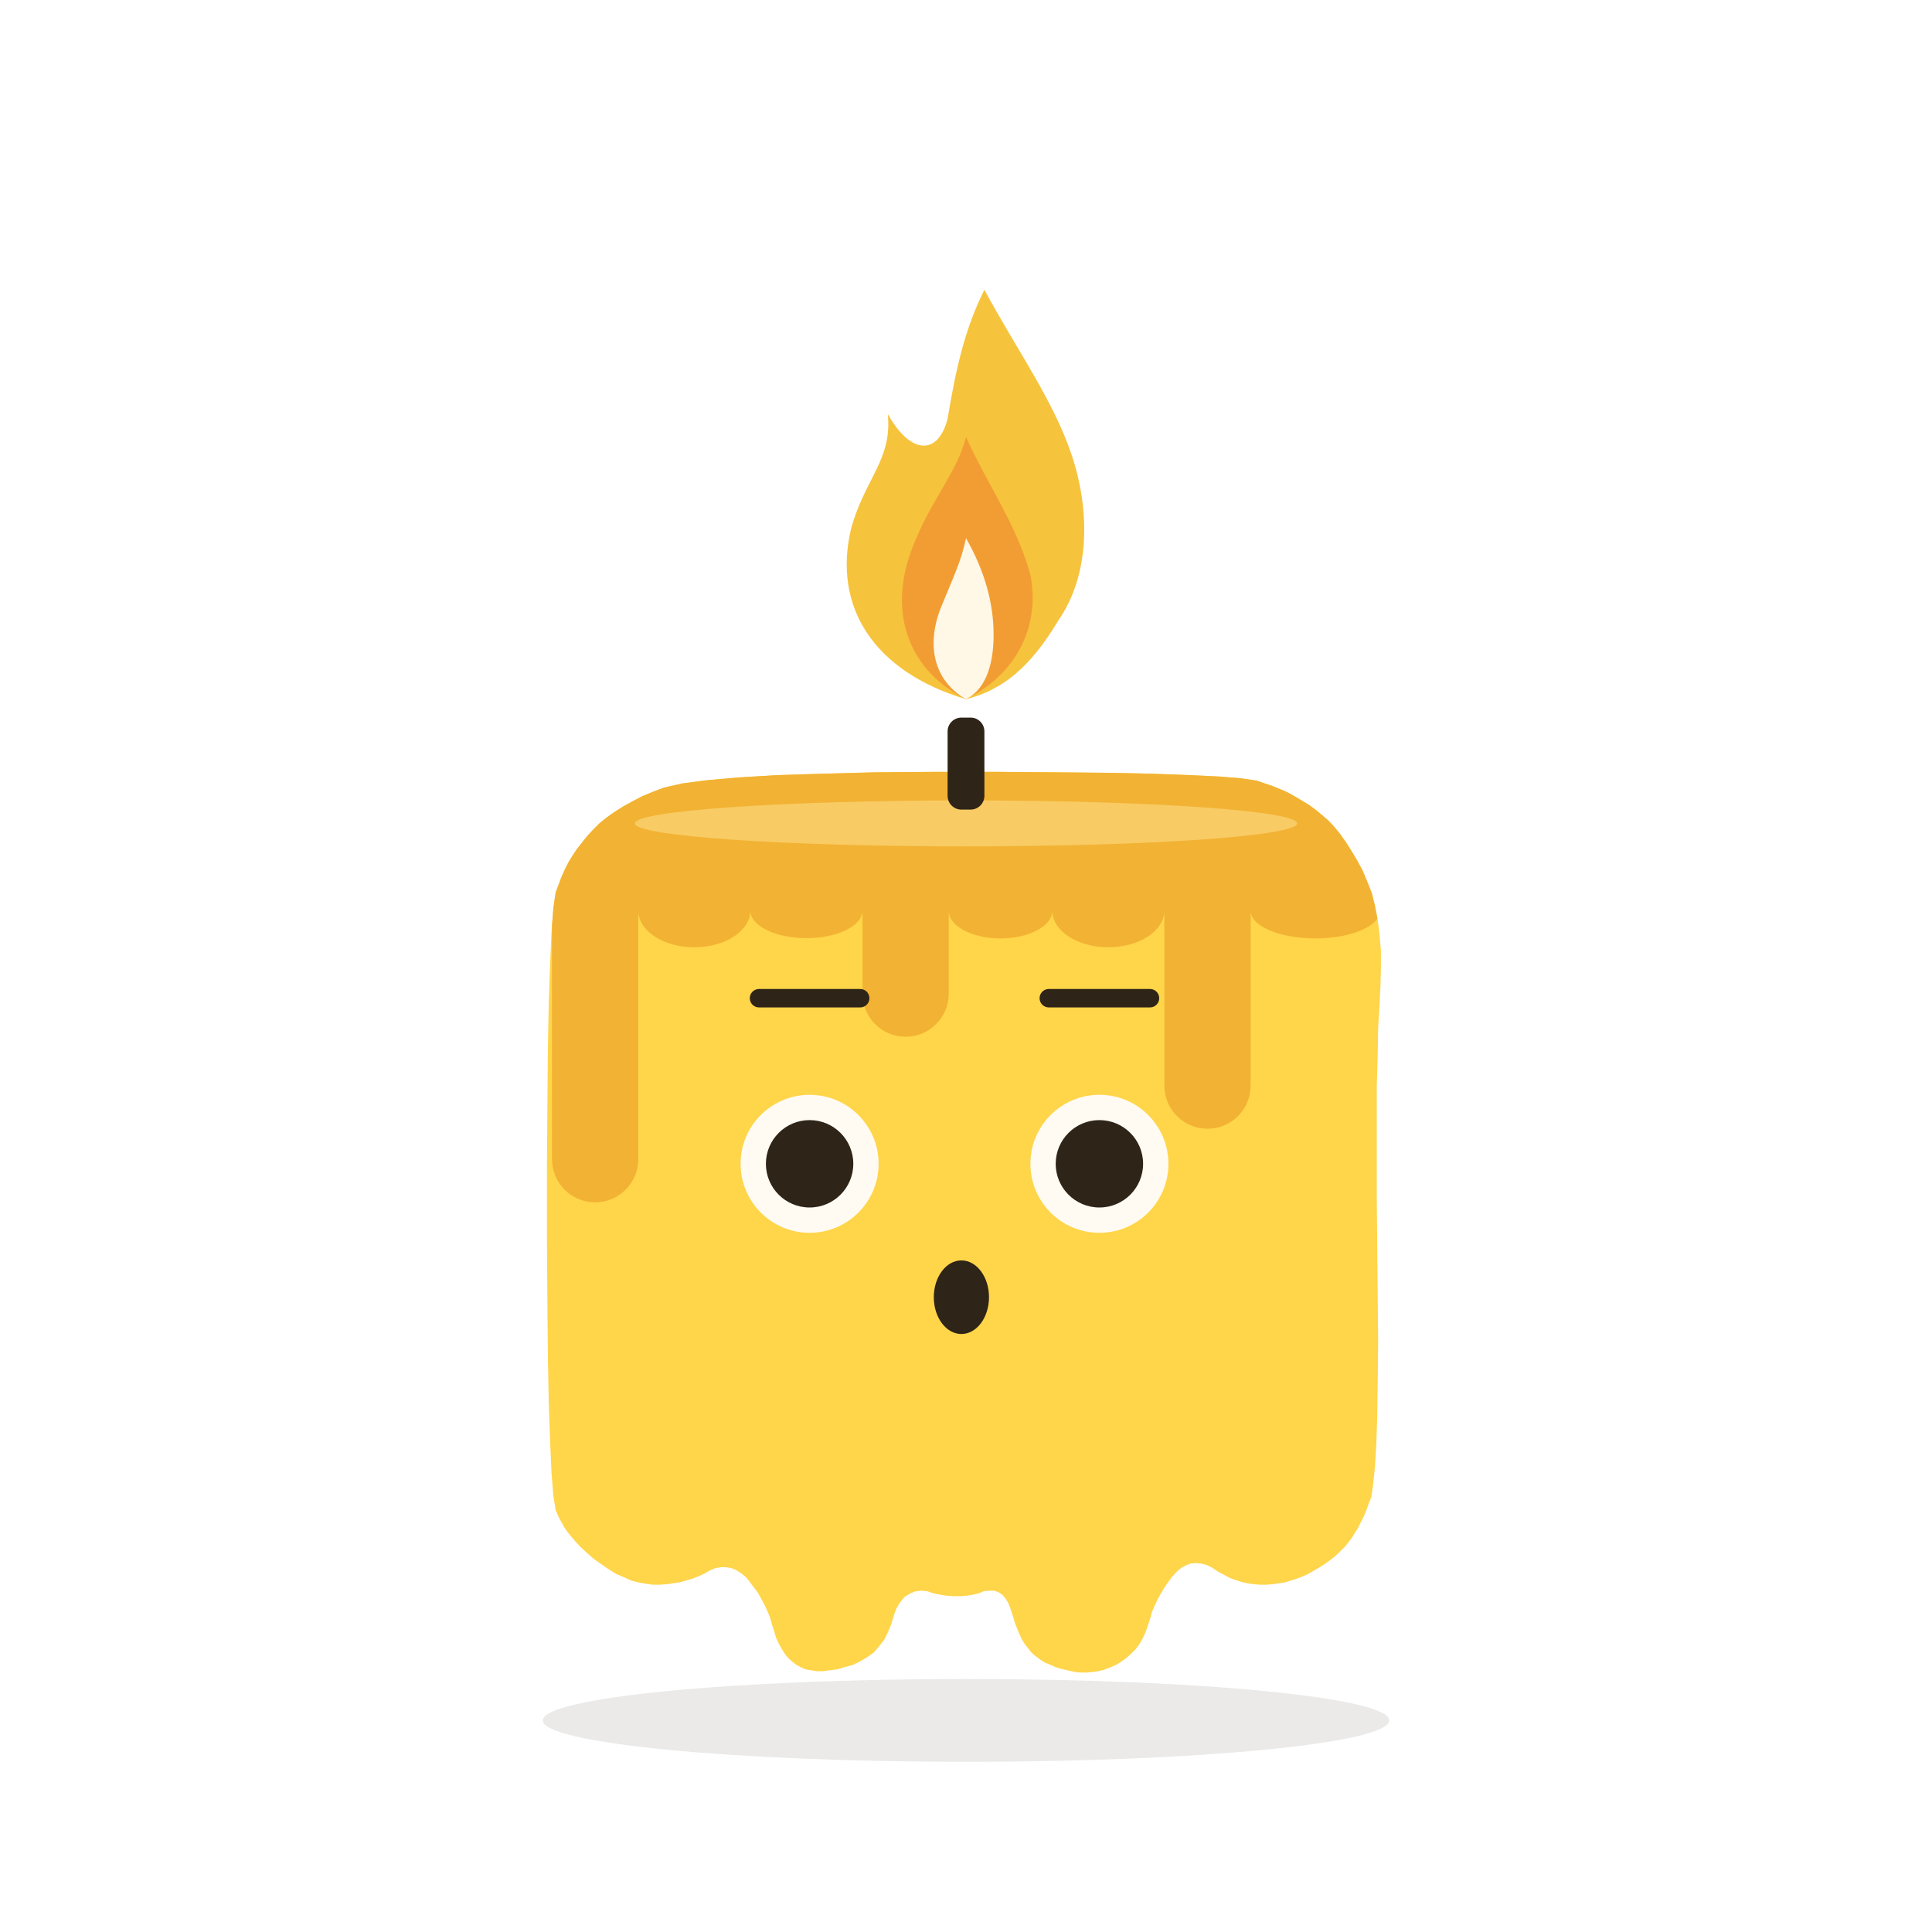
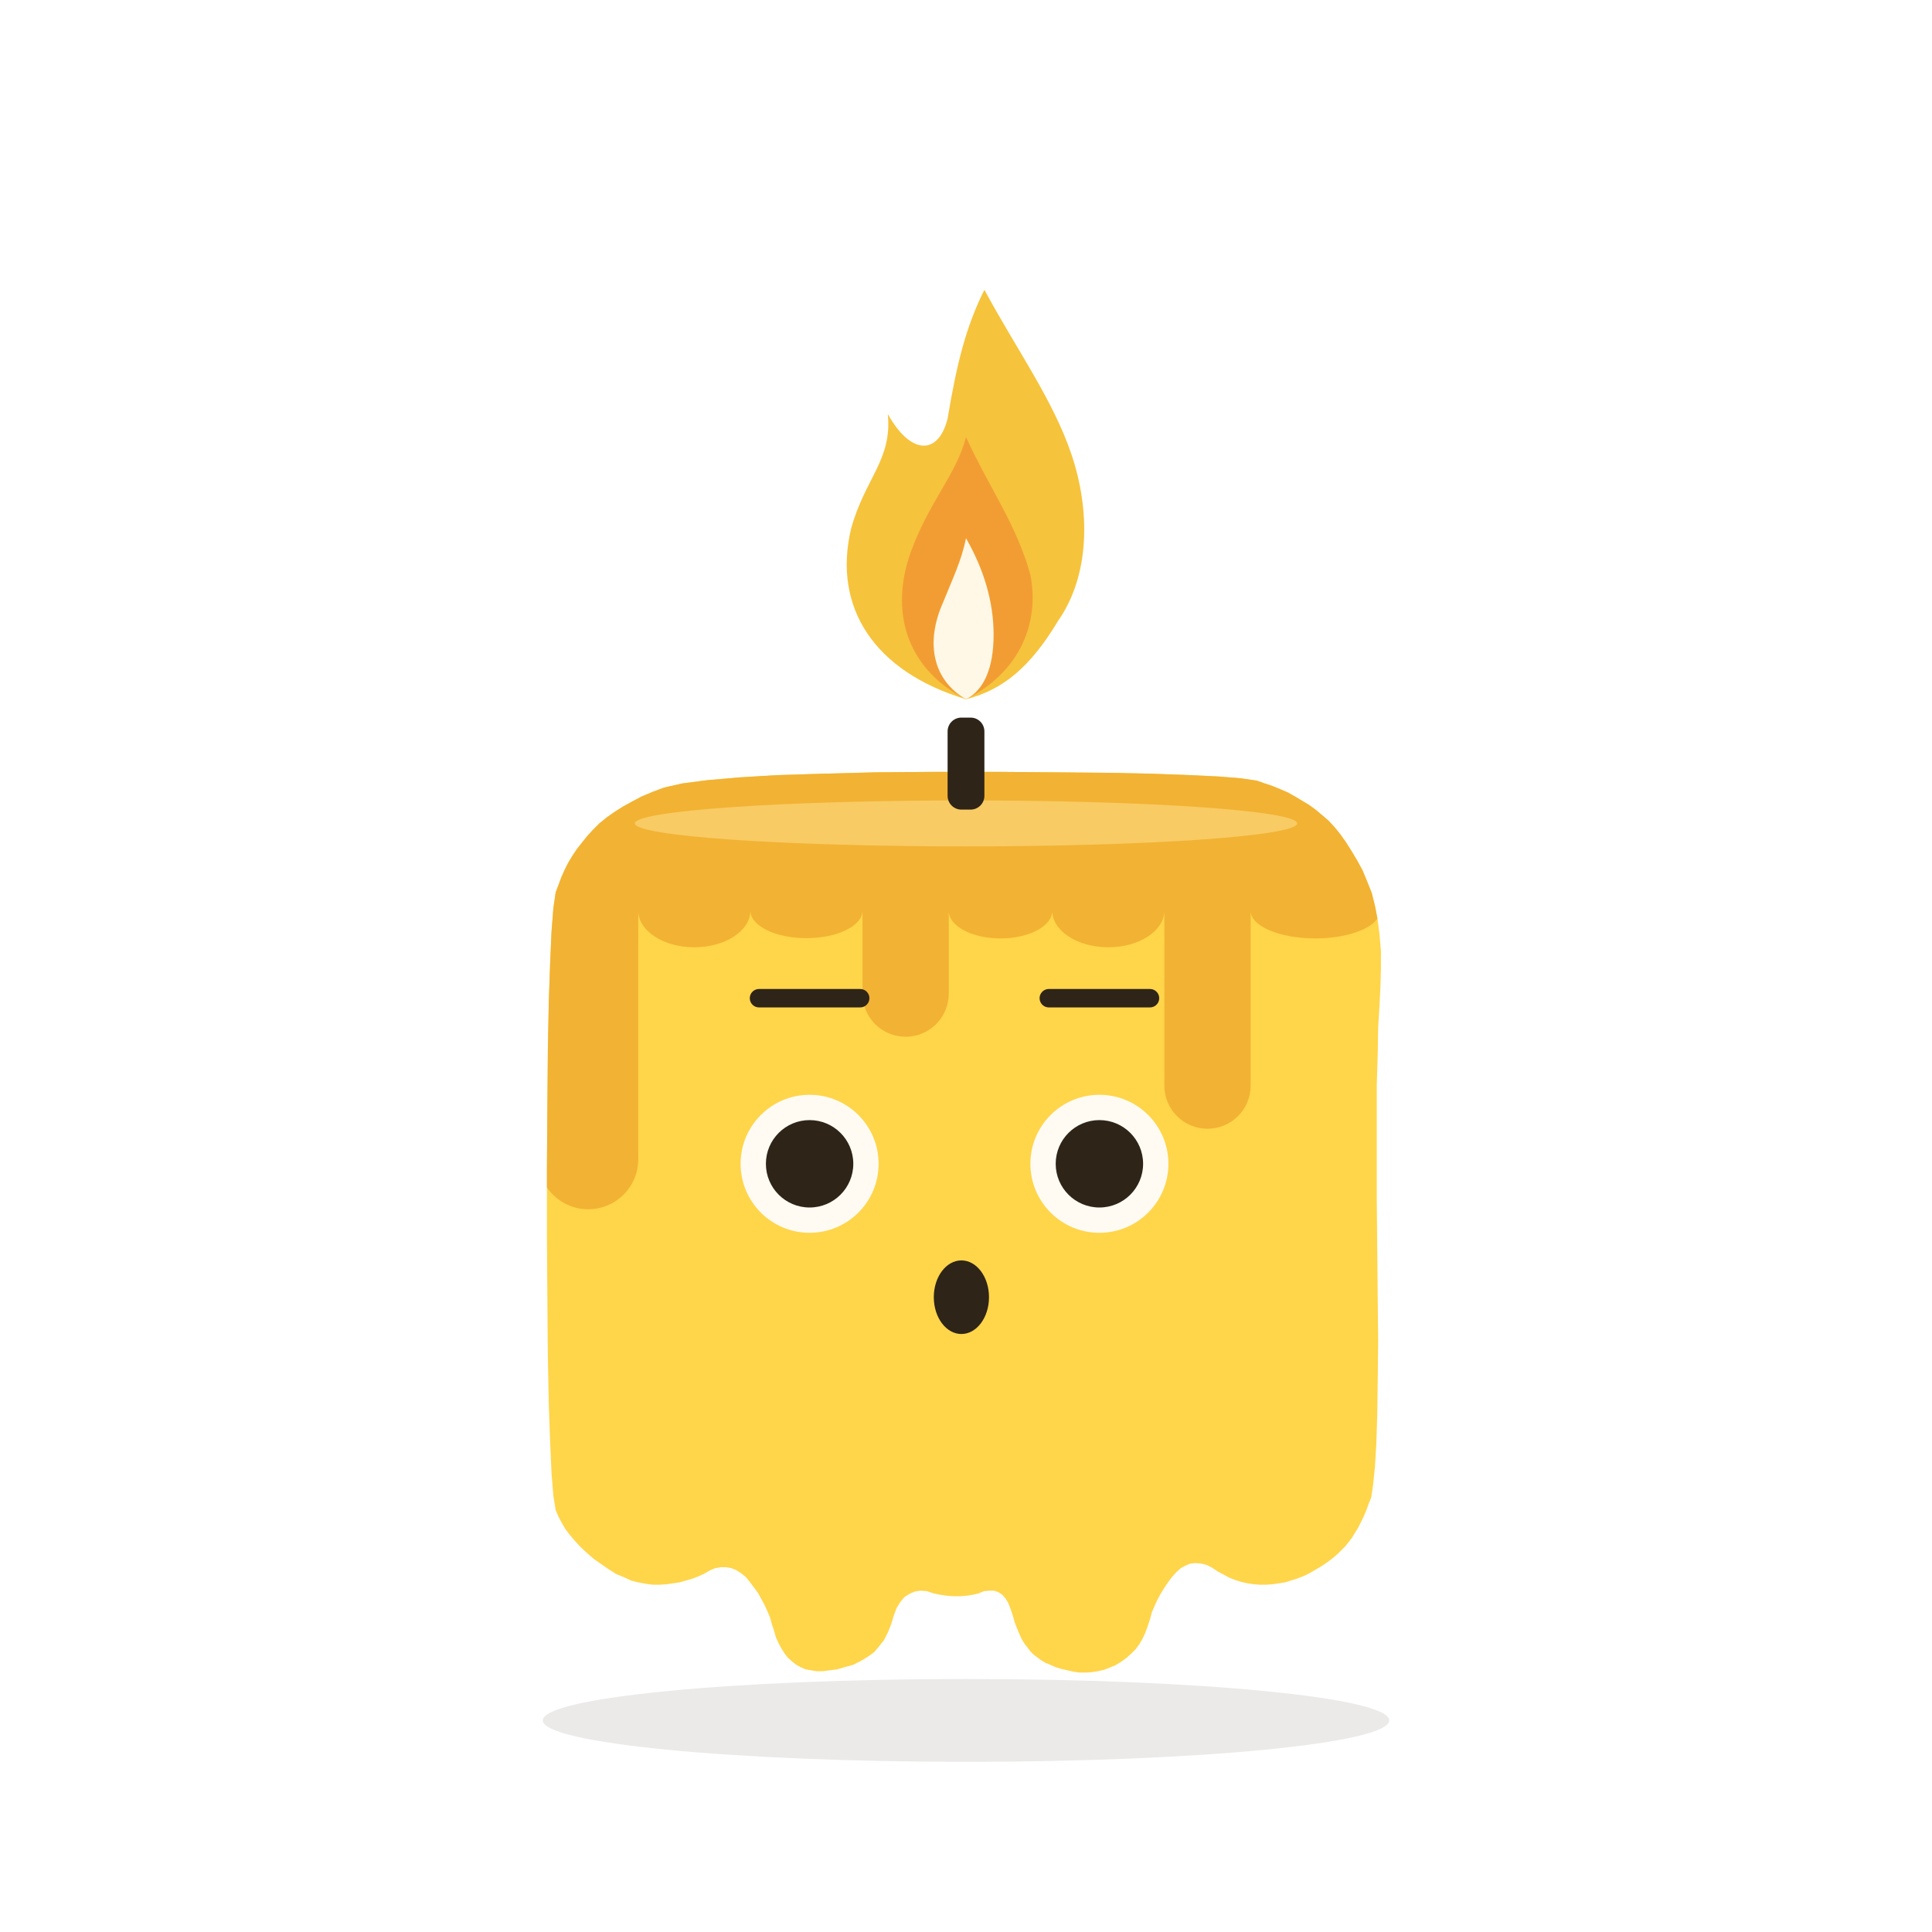
<svg xmlns="http://www.w3.org/2000/svg" viewBox="-60 -50 420 420">
  <ellipse id="그림자_166" cx="150" cy="324" rx="92" ry="9" fill="#2E2418" opacity="0.1" />
  <g id="휘서_167">
    <g id="포즈_168" transform="translate(0,0) rotate(0 150 316)">
      <g id="몸통_169" transform="translate(150,0) scale(1,1) translate(-150,0)">
        <path id="몸통-면_170" d="M142.9,117.8 L157.1,117.8 L169.8,117.9 L180.9,118.0 L190.5,118.2 L198.5,118.5 L204.9,118.8 L209.8,119.2 L213.2,119.7 L214.9,120.3 L216.7,120.9 L218.4,121.6 L220.0,122.3 L221.6,123.2 L223.1,124.1 L224.6,125.0 L226.1,126.1 L227.4,127.2 L228.8,128.4 L230.1,129.8 L231.4,131.4 L232.6,133.1 L233.8,135.0 L235.0,137.0 L236.2,139.2 L237.2,141.6 L238.2,144.1 L238.9,146.9 L239.5,150.0 L239.9,153.2 L240.2,156.7 L240.2,160.4 L240.1,164.3 L239.9,168.4 L239.6,173.4 L239.5,179.2 L239.3,185.9 L239.3,193.4 L239.3,201.8 L239.3,211.0 L239.4,221.1 L239.5,232.0 L239.6,241.7 L239.5,250.3 L239.4,257.7 L239.2,263.9 L238.9,268.9 L238.5,272.8 L238.1,275.5 L237.5,277.0 L237.0,278.4 L236.4,279.8 L235.8,281.0 L235.2,282.2 L234.5,283.3 L233.9,284.3 L233.2,285.2 L232.5,286.1 L231.7,286.9 L230.9,287.7 L230.0,288.5 L229.1,289.2 L228.0,290.0 L226.9,290.7 L225.7,291.4 L224.5,292.1 L223.2,292.7 L221.9,293.2 L220.6,293.6 L219.3,294.0 L218.0,294.2 L216.6,294.4 L215.3,294.5 L213.9,294.5 L212.6,294.4 L211.2,294.2 L209.9,293.9 L208.6,293.5 L207.3,293.0 L206.0,292.3 L204.7,291.6 L203.5,290.8 L202.3,290.2 L201.1,289.9 L199.9,289.8 L198.8,289.9 L197.8,290.3 L196.7,290.9 L195.7,291.8 L194.8,292.8 L193.9,294.0 L193.1,295.2 L192.3,296.5 L191.6,297.8 L191.0,299.1 L190.4,300.5 L190.0,302.0 L189.5,303.5 L189.0,304.9 L188.4,306.2 L187.7,307.4 L186.9,308.5 L185.9,309.5 L184.9,310.4 L183.8,311.2 L182.5,312.0 L181.3,312.5 L180.0,313.0 L178.7,313.3 L177.4,313.5 L176.1,313.6 L174.7,313.6 L173.3,313.4 L172.0,313.1 L170.7,312.8 L169.4,312.4 L168.3,311.9 L167.3,311.5 L166.3,310.9 L165.5,310.3 L164.7,309.7 L164.0,309.0 L163.4,308.2 L162.7,307.3 L162.1,306.3 L161.6,305.2 L161.1,304.0 L160.6,302.7 L160.2,301.3 L159.7,299.8 L159.2,298.5 L158.6,297.5 L157.9,296.7 L157.0,296.1 L156.1,295.8 L155.1,295.8 L153.9,295.9 L152.7,296.4 L151.4,296.7 L150.1,296.9 L148.7,297.0 L147.3,297.0 L145.9,296.9 L144.5,296.7 L143.0,296.4 L141.5,295.9 L140.1,295.8 L138.8,296.0 L137.7,296.5 L136.6,297.2 L135.7,298.3 L134.9,299.6 L134.3,301.2 L133.7,303.2 L133.0,304.9 L132.2,306.5 L131.1,307.9 L130.0,309.2 L128.6,310.2 L127.1,311.1 L125.5,311.9 L123.7,312.4 L122.0,312.9 L120.4,313.1 L118.9,313.3 L117.5,313.3 L116.3,313.1 L115.1,312.9 L114.0,312.4 L113.1,311.9 L112.2,311.2 L111.3,310.4 L110.6,309.5 L109.9,308.4 L109.3,307.3 L108.7,306.0 L108.3,304.6 L107.8,303.1 L107.4,301.6 L106.8,300.2 L106.2,298.9 L105.5,297.6 L104.8,296.3 L103.9,295.1 L103.0,293.9 L102.1,292.8 L101.1,292.0 L100.0,291.3 L99.0,290.9 L97.9,290.7 L96.7,290.7 L95.5,290.9 L94.3,291.4 L93.1,292.1 L91.8,292.7 L90.5,293.2 L89.1,293.6 L87.7,294.0 L86.3,294.2 L84.9,294.4 L83.4,294.5 L81.9,294.5 L80.4,294.3 L78.8,294.0 L77.2,293.6 L75.7,292.9 L74.0,292.2 L72.4,291.2 L70.8,290.1 L69.1,288.9 L67.6,287.6 L66.2,286.3 L65.0,285.0 L63.9,283.7 L62.9,282.4 L62.1,281.0 L61.4,279.7 L60.8,278.3 L60.3,275.2 L59.9,270.3 L59.6,263.6 L59.3,255.2 L59.1,245.0 L59.0,233.1 L58.9,219.4 L58.9,203.9 L59.0,190.2 L59.1,178.2 L59.3,167.9 L59.6,159.3 L59.9,152.5 L60.3,147.4 L60.8,144.0 L61.4,142.4 L62.0,140.8 L62.7,139.2 L63.5,137.6 L64.4,136.1 L65.4,134.6 L66.5,133.2 L67.7,131.7 L68.9,130.4 L70.3,129.0 L71.9,127.7 L73.6,126.5 L75.5,125.3 L77.5,124.2 L79.6,123.1 L82.0,122.1 L84.4,121.2 L88.4,120.3 L93.8,119.6 L100.7,119.0 L109.0,118.5 L118.8,118.2 L130.1,117.9 Z" fill="#FFD54A" />
      </g>
      <g id="촛농_171" transform="translate(150,0) scale(1,1) translate(-150,0)">
        <defs>
          <clipPath id="hwclip10">
            <path d="M142.9,117.8 L157.1,117.8 L169.8,117.9 L180.9,118.0 L190.5,118.2 L198.5,118.5 L204.9,118.8 L209.8,119.2 L213.2,119.7 L214.9,120.3 L216.7,120.9 L218.4,121.6 L220.0,122.3 L221.6,123.2 L223.1,124.1 L224.6,125.0 L226.1,126.1 L227.4,127.2 L228.8,128.4 L230.1,129.8 L231.4,131.4 L232.6,133.1 L233.8,135.0 L235.0,137.0 L236.2,139.2 L237.2,141.6 L238.2,144.1 L238.9,146.9 L239.5,150.0 L239.9,153.2 L240.2,156.7 L240.2,160.4 L240.1,164.3 L239.9,168.4 L239.6,173.4 L239.5,179.2 L239.3,185.9 L239.3,193.4 L239.3,201.8 L239.3,211.0 L239.4,221.1 L239.5,232.0 L239.6,241.7 L239.5,250.3 L239.4,257.7 L239.2,263.9 L238.9,268.9 L238.5,272.8 L238.1,275.5 L237.5,277.0 L237.0,278.4 L236.4,279.8 L235.8,281.0 L235.2,282.2 L234.5,283.3 L233.9,284.3 L233.2,285.2 L232.5,286.1 L231.7,286.9 L230.9,287.7 L230.0,288.5 L229.1,289.2 L228.0,290.0 L226.9,290.7 L225.7,291.4 L224.5,292.1 L223.2,292.7 L221.9,293.2 L220.6,293.6 L219.3,294.0 L218.0,294.2 L216.6,294.4 L215.3,294.5 L213.9,294.5 L212.6,294.4 L211.2,294.2 L209.9,293.9 L208.6,293.5 L207.3,293.0 L206.0,292.3 L204.7,291.6 L203.5,290.8 L202.3,290.2 L201.1,289.9 L199.9,289.8 L198.8,289.9 L197.8,290.3 L196.7,290.9 L195.7,291.8 L194.8,292.8 L193.9,294.0 L193.1,295.2 L192.3,296.5 L191.6,297.8 L191.0,299.1 L190.4,300.5 L190.0,302.0 L189.5,303.5 L189.0,304.9 L188.4,306.2 L187.7,307.4 L186.9,308.5 L185.9,309.5 L184.9,310.4 L183.8,311.2 L182.5,312.0 L181.3,312.5 L180.0,313.0 L178.7,313.3 L177.4,313.5 L176.1,313.6 L174.7,313.6 L173.3,313.4 L172.0,313.1 L170.7,312.8 L169.4,312.4 L168.3,311.9 L167.3,311.5 L166.3,310.9 L165.5,310.3 L164.7,309.7 L164.0,309.0 L163.4,308.2 L162.7,307.3 L162.1,306.3 L161.6,305.2 L161.1,304.0 L160.6,302.7 L160.2,301.3 L159.7,299.8 L159.2,298.5 L158.6,297.5 L157.9,296.7 L157.0,296.1 L156.1,295.8 L155.1,295.8 L153.9,295.9 L152.7,296.4 L151.4,296.7 L150.1,296.9 L148.7,297.0 L147.3,297.0 L145.9,296.9 L144.5,296.7 L143.0,296.4 L141.5,295.9 L140.1,295.8 L138.8,296.0 L137.7,296.5 L136.6,297.2 L135.7,298.3 L134.9,299.6 L134.3,301.2 L133.7,303.2 L133.0,304.9 L132.2,306.5 L131.1,307.9 L130.0,309.2 L128.6,310.2 L127.1,311.1 L125.5,311.9 L123.7,312.4 L122.0,312.9 L120.4,313.1 L118.9,313.3 L117.5,313.3 L116.3,313.1 L115.1,312.9 L114.0,312.4 L113.1,311.9 L112.2,311.2 L111.3,310.4 L110.6,309.5 L109.9,308.4 L109.3,307.3 L108.7,306.0 L108.3,304.6 L107.8,303.1 L107.4,301.6 L106.8,300.2 L106.2,298.9 L105.5,297.6 L104.8,296.3 L103.9,295.1 L103.0,293.9 L102.1,292.8 L101.1,292.0 L100.0,291.3 L99.0,290.9 L97.9,290.7 L96.7,290.7 L95.5,290.9 L94.3,291.4 L93.1,292.1 L91.8,292.7 L90.5,293.2 L89.1,293.6 L87.7,294.0 L86.3,294.2 L84.9,294.4 L83.4,294.5 L81.9,294.5 L80.4,294.3 L78.8,294.0 L77.2,293.6 L75.7,292.9 L74.0,292.2 L72.4,291.2 L70.8,290.1 L69.1,288.9 L67.6,287.6 L66.2,286.3 L65.0,285.0 L63.9,283.7 L62.9,282.4 L62.1,281.0 L61.4,279.7 L60.8,278.3 L60.3,275.2 L59.9,270.3 L59.6,263.6 L59.3,255.2 L59.1,245.0 L59.0,233.1 L58.9,219.4 L58.9,203.9 L59.0,190.2 L59.1,178.2 L59.3,167.9 L59.6,159.3 L59.9,152.5 L60.3,147.4 L60.8,144.0 L61.4,142.4 L62.0,140.8 L62.7,139.2 L63.5,137.6 L64.4,136.1 L65.4,134.6 L66.5,133.2 L67.7,131.7 L68.9,130.4 L70.3,129.0 L71.9,127.7 L73.6,126.5 L75.5,125.3 L77.5,124.2 L79.6,123.1 L82.0,122.1 L84.4,121.2 L88.4,120.3 L93.8,119.6 L100.7,119.0 L109.0,118.5 L118.8,118.2 L130.1,117.9 Z" />
          </clipPath>
        </defs>
        <g clip-path="url(#hwclip10)">
-           <path id="촛농-흐름_172" d="M60,116 H240 V148 a14.062,6 0 0 1 -28.125,0 v38 a9.375,9.375 0 0 1 -18.75,0 v-38 a12.188,8 0 0 1 -24.375,0 a11.25,6 0 0 1 -22.5,0 v18 a9.375,9.375 0 0 1 -18.75,0 v-18 a12.188,6 0 0 1 -24.375,0 a12.188,8 0 0 1 -24.375,0 v54 a9.375,9.375 0 0 1 -18.75,0 v-54 Z" fill="#F2B233" />
+           <path id="촛농-흐름_172" d="M60,116 H240 V148 a14.062,6 0 0 1 -28.125,0 v38 a9.375,9.375 0 0 1 -18.75,0 v-38 a12.188,8 0 0 1 -24.375,0 a11.25,6 0 0 1 -22.5,0 v18 a9.375,9.375 0 0 1 -18.75,0 v-18 a12.188,6 0 0 1 -24.375,0 a12.188,8 0 0 1 -24.375,0 v54 a10.875,10.875 0 0 1 -21.75,0 h-4 V116 Z" fill="#F2B233" />
        </g>
        <ellipse id="윗면_173" cx="150" cy="129" rx="72" ry="5" fill="#FFE9A0" opacity=".45" />
      </g>
      <rect id="심지_174" x="146" y="106" width="8" height="20" rx="3" fill="#2E2418" />
      <g id="불꽃_175">
        <g id="불꽃-모양_176">
          <path d="M150,102 C130,96 121,82 125,65 C128,54 134,50 133,40 C138,49 144,49 146,41 C148,29 150,21 154,13 C161,26 169,37 173,49 C177,61 177,75 170,85 C164,95 158,100 150,102 Z" fill="#F6C33C" />
          <path d="M150,102 C138,96 133,84 138,70 C142,59 148,53 150,45 C155,56 161,64 164,75 C166,85 162,96 150,102 Z" fill="#F29D33" />
          <path d="M150,102 C143,98 141,90 145,81 C147,76 149,72 150,67 C154,74 156,81 156,88 C156,95 154,100 150,102 Z" fill="#FFF8E6" />
        </g>
      </g>
      <g id="눈_177">
        <g id="눈-왼_178">
          <circle cx="116" cy="203" r="15" fill="#FFFBF3" />
          <g id="동공_179">
            <circle cx="116" cy="203" r="9.5" fill="#2E2418" />
          </g>
        </g>
        <g id="눈-오른_180">
          <circle cx="179" cy="203" r="15" fill="#FFFBF3" />
          <g id="동공_181">
            <circle cx="179" cy="203" r="9.5" fill="#2E2418" />
          </g>
        </g>
      </g>
      <path id="눈썹_182" d="M105,167 L127,167" stroke="#2E2418" stroke-width="4" fill="none" stroke-linecap="round" />
      <path id="눈썹_183" d="M190,167 L168,167" stroke="#2E2418" stroke-width="4" fill="none" stroke-linecap="round" />
      <path id="입_184" d="M143,232 a6,8 0 1 0 12,0 a6,8 0 1 0 -12,0 Z" fill="#2E2418" />
    </g>
  </g>
</svg>
